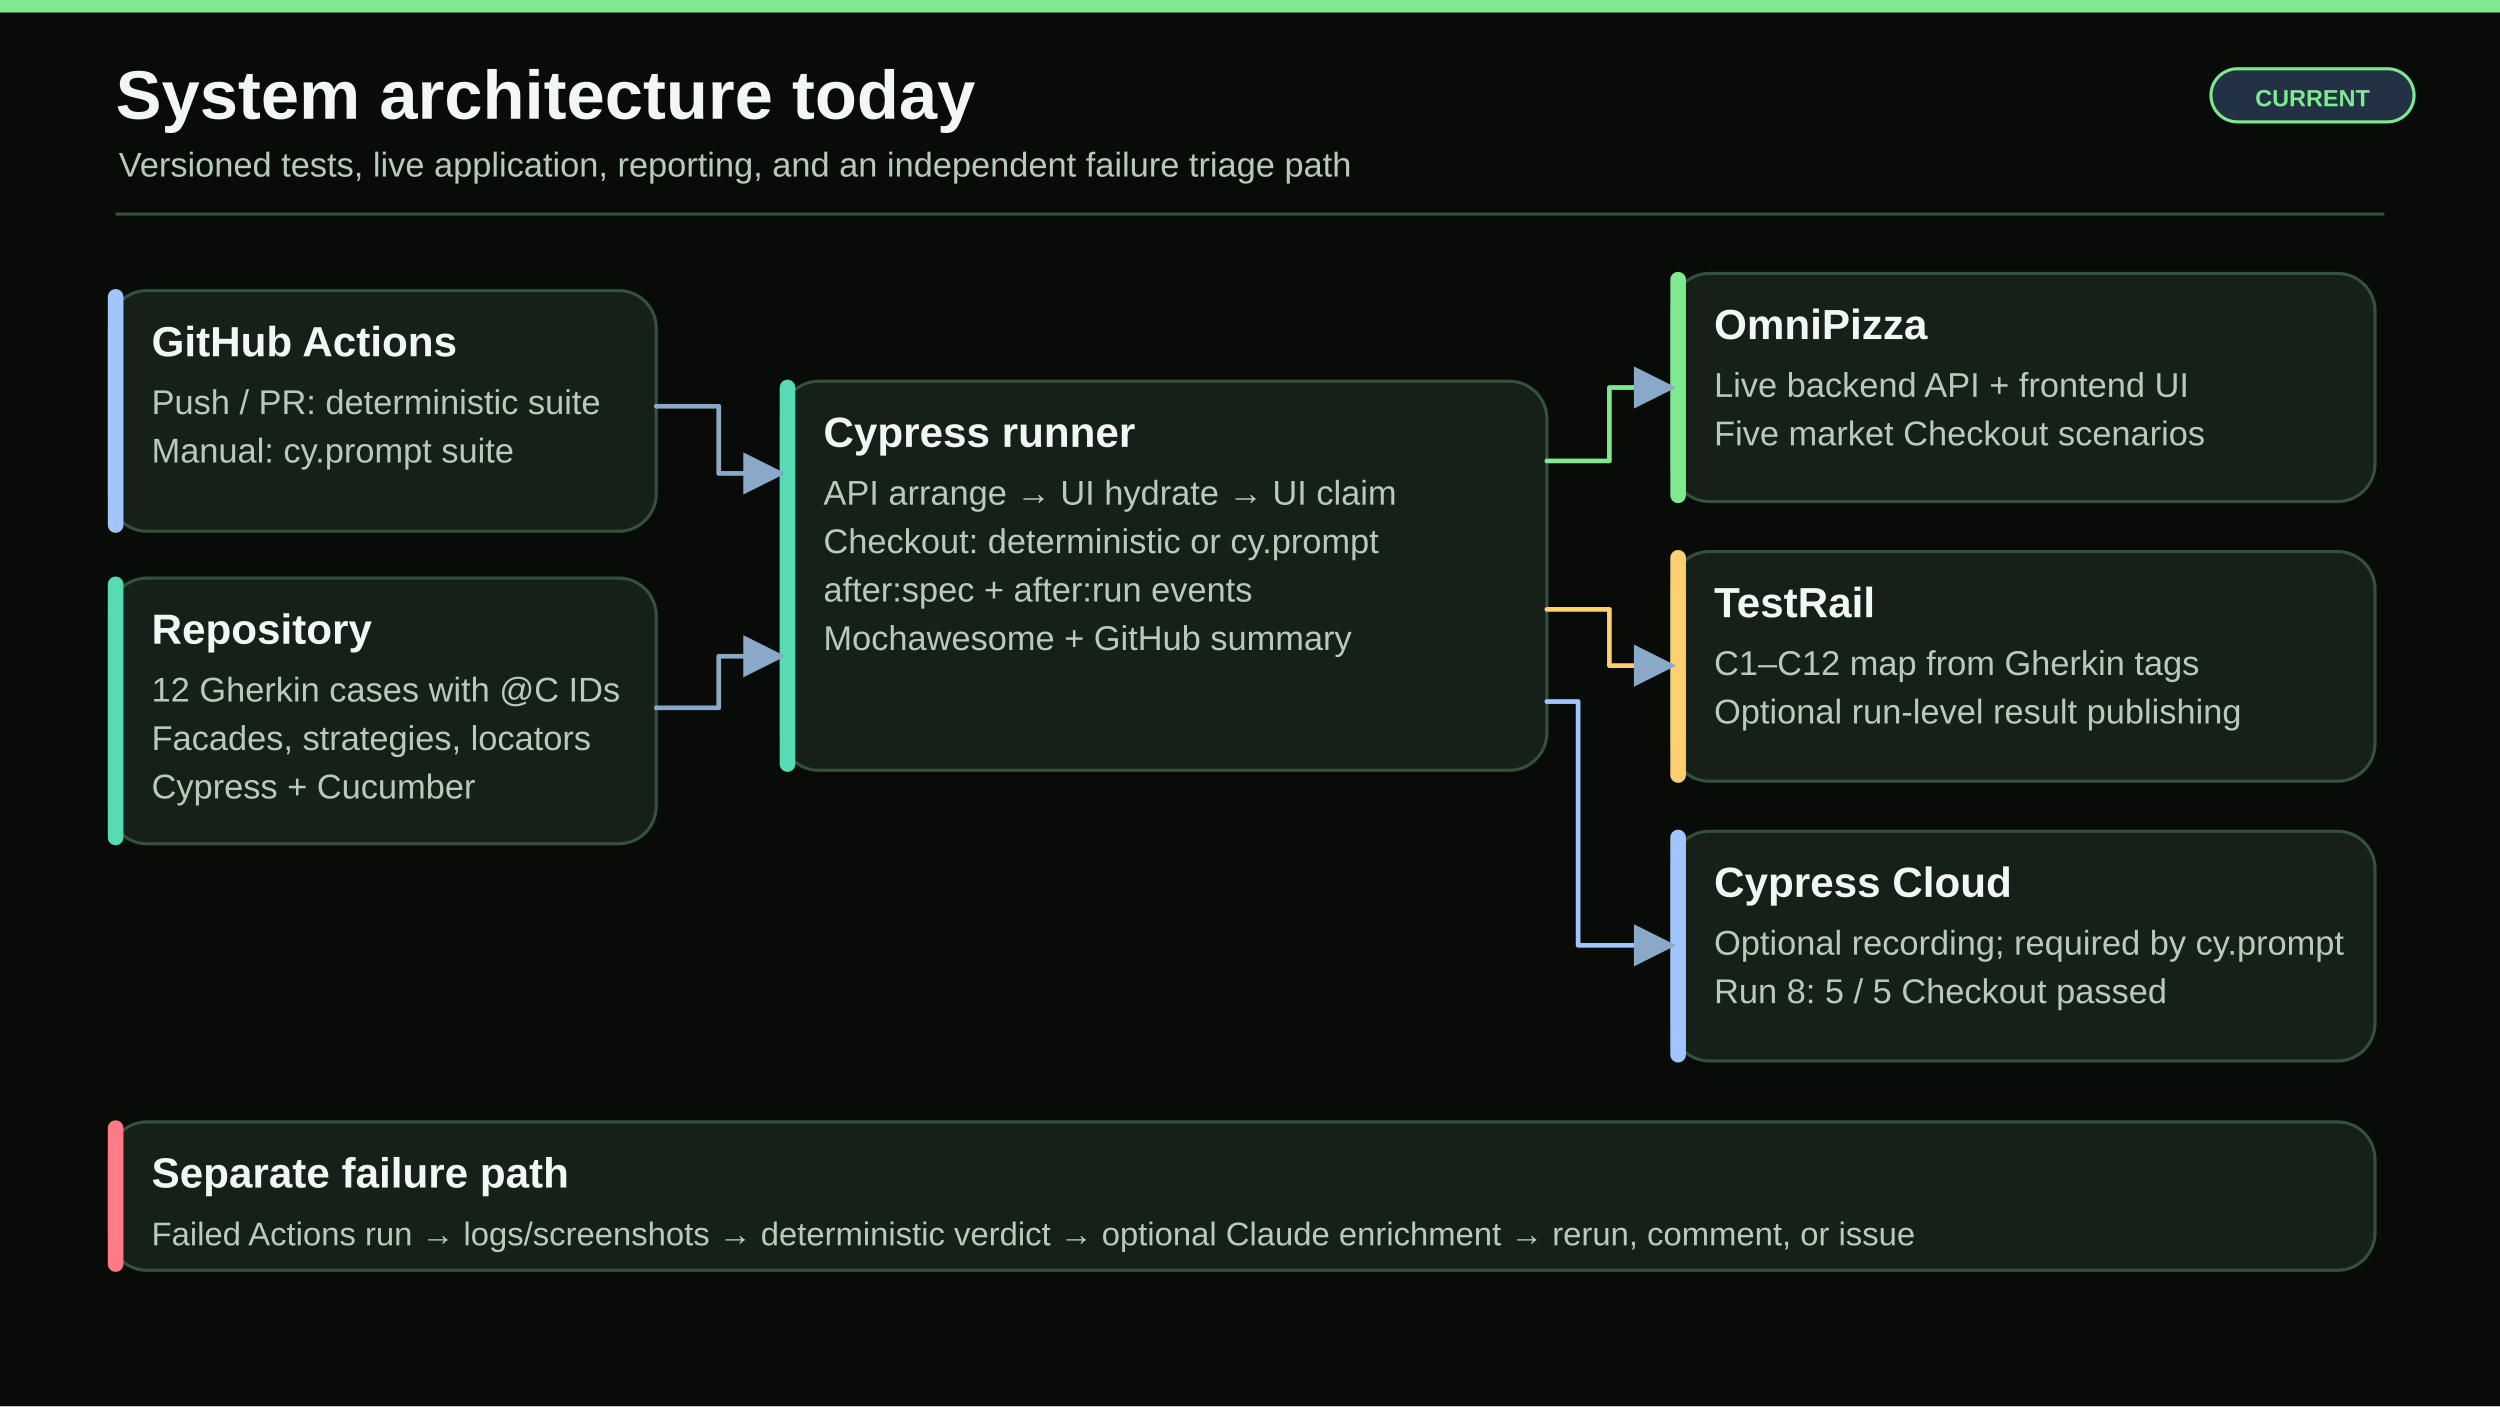
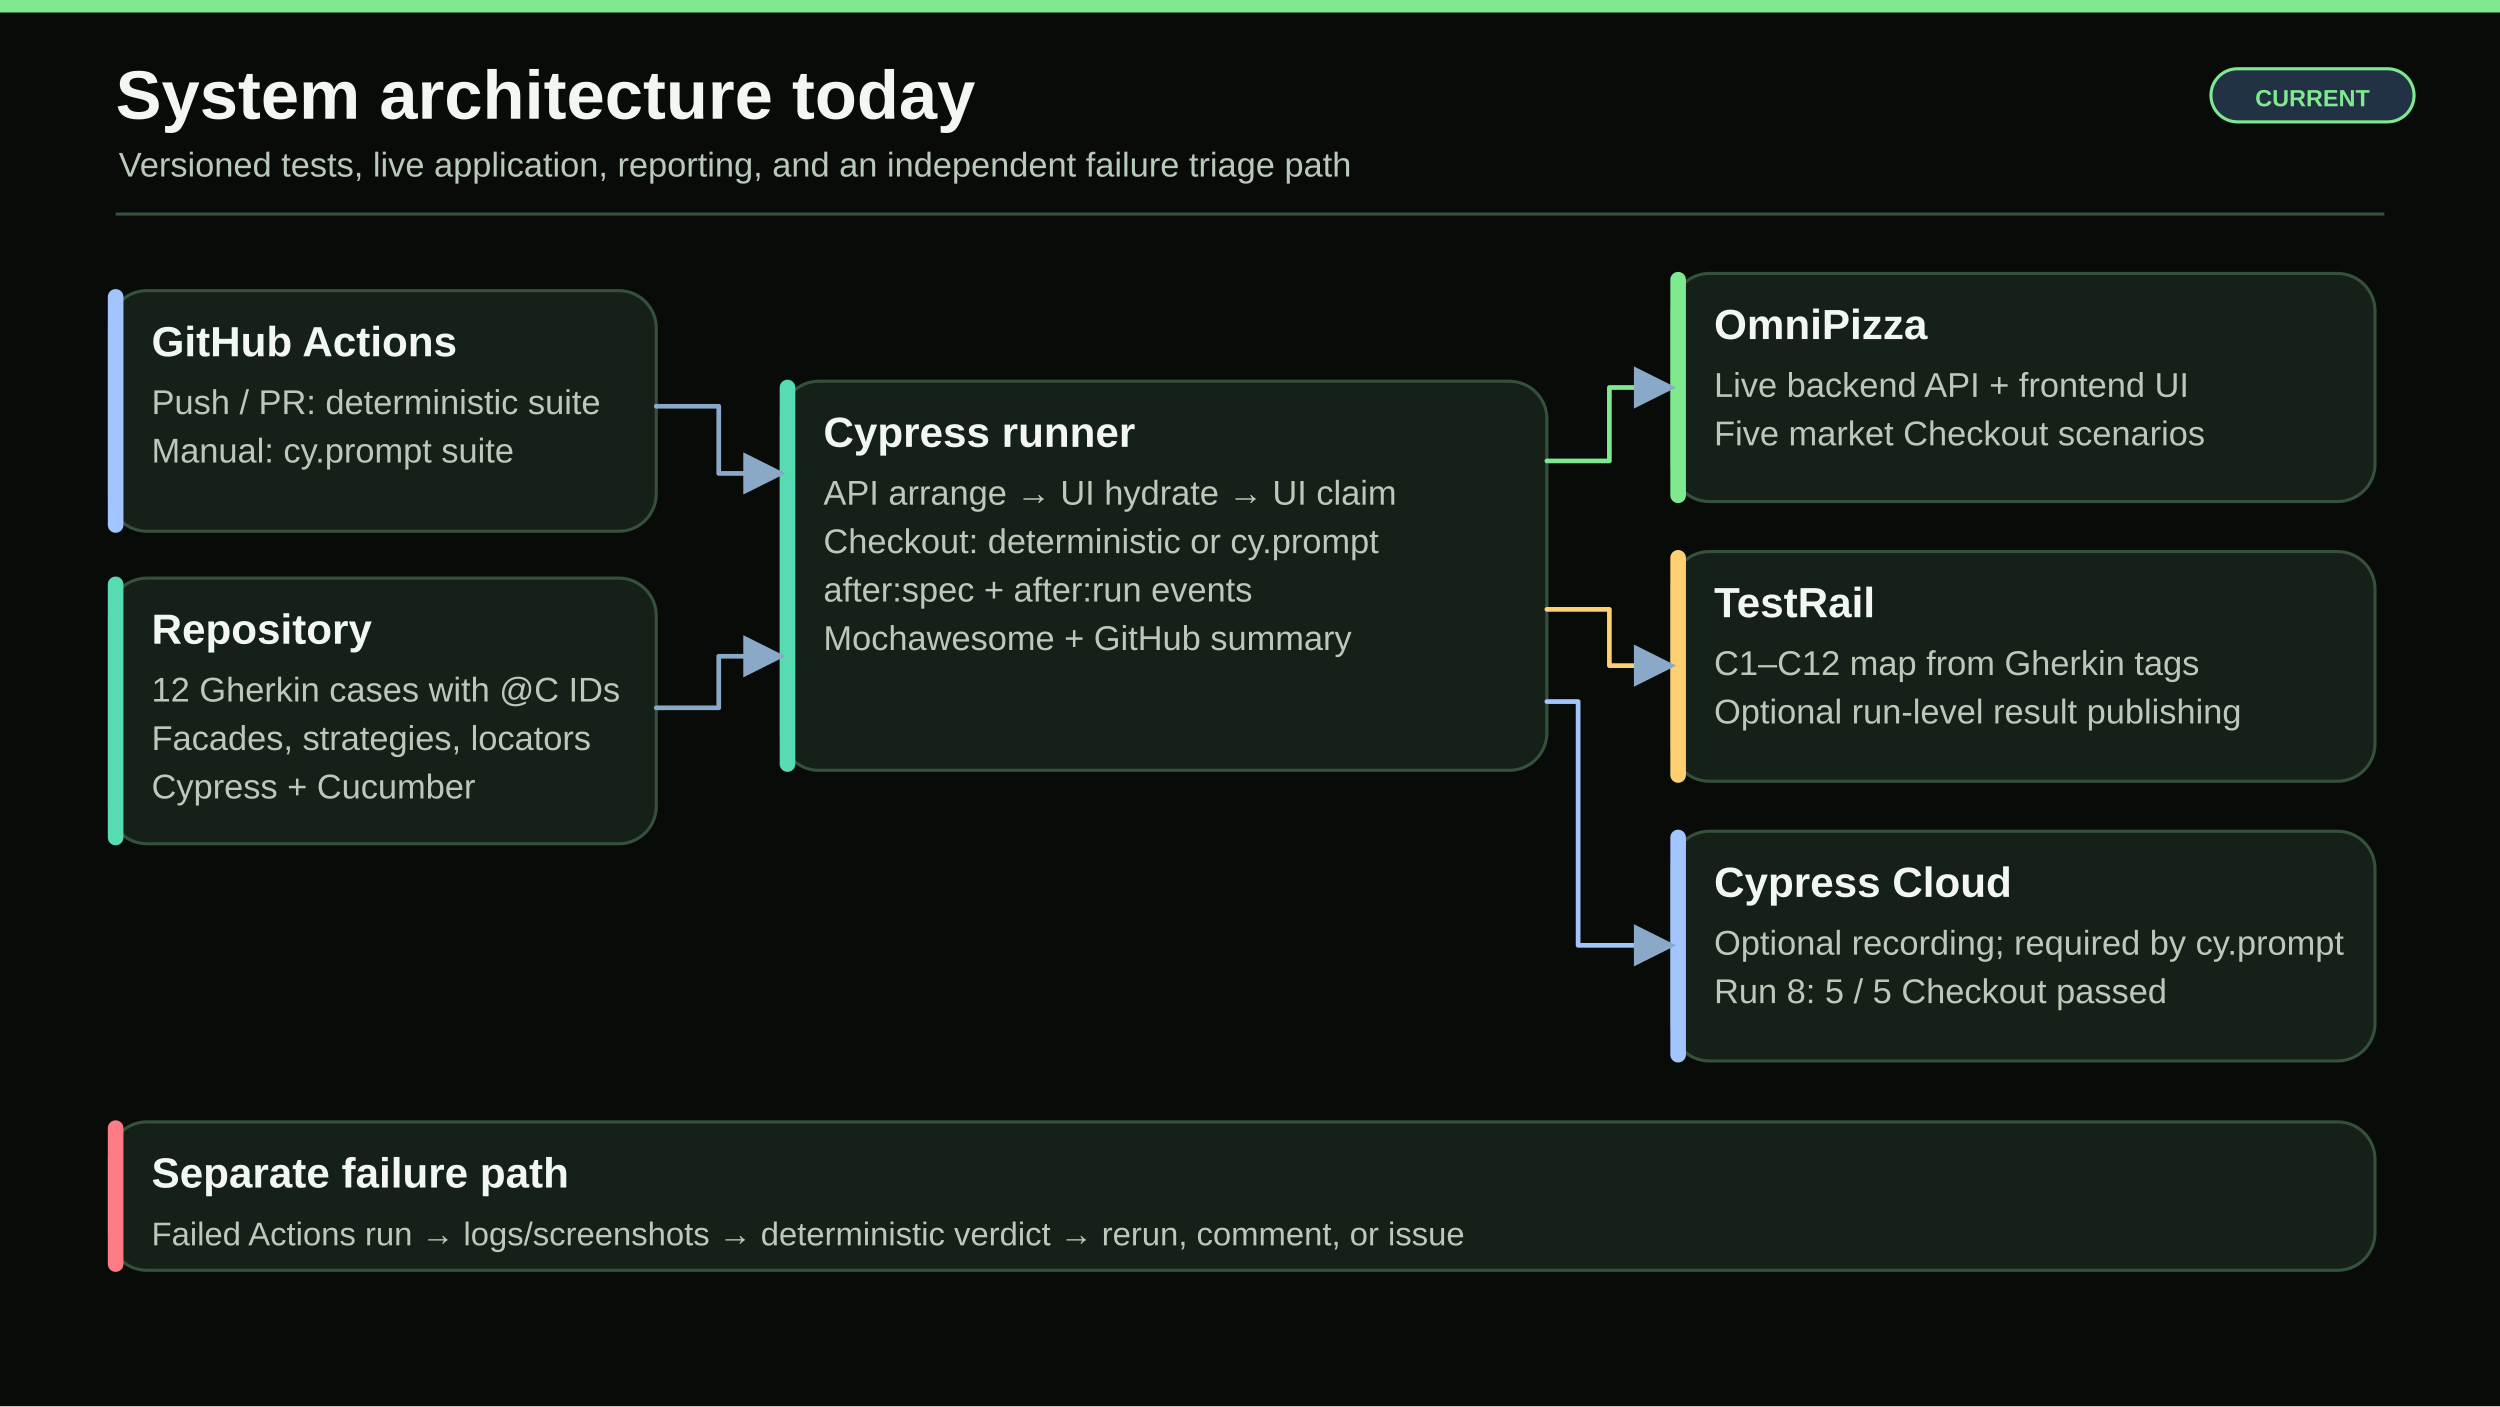
<svg xmlns="http://www.w3.org/2000/svg" width="1600" height="900" viewBox="0 0 1600 900">
  <defs>
    <marker id="arrow" viewBox="0 0 10 10" refX="9" refY="5" markerWidth="9" markerHeight="9" orient="auto-start-reverse">
      <path d="M 0 0 L 10 5 L 0 10 z" fill="#8AA9C9" />
    </marker>
  </defs>
  <rect width="1600" height="900" fill="#080B08" />
  <rect x="0" y="0" width="1600" height="8" fill="#7FE990" />
  <text x="74" y="76" fill="#F3F7F3" font-family="Segoe UI,Arial,sans-serif" font-size="44" font-weight="700" text-anchor="start">System architecture today</text>
  <text x="76" y="113" fill="#BACABA" font-family="Segoe UI,Arial,sans-serif" font-size="22" font-weight="400" text-anchor="start">Versioned tests, live application, reporting, and an independent failure triage path</text>
  <rect x="1415" y="44" width="130" height="34" rx="17" fill="#233145" stroke="#7FE990" stroke-width="2" />
  <text x="1480.0" y="68" fill="#7FE990" font-family="Segoe UI,Arial,sans-serif" font-size="15" font-weight="700" text-anchor="middle">CURRENT</text>
  <path d="M74 137 L1526 137" stroke="#35513B" stroke-width="2" fill="none" />
  <rect x="70" y="186" width="350" height="154" rx="24" fill="#142018" stroke="#35513B" stroke-width="2" />
  <rect x="70" y="186" width="8" height="154" rx="4" fill="#A3C5FF" stroke="#A3C5FF" stroke-width="2" />
  <text x="97" y="228" fill="#F3F7F3" font-family="Segoe UI,Arial,sans-serif" font-size="27" font-weight="700" text-anchor="start">GitHub Actions</text>
  <text x="97" y="265" fill="#BACABA" font-family="Segoe UI,Arial,sans-serif" font-size="22" font-weight="400" text-anchor="start">Push / PR: deterministic suite</text>
  <text x="97" y="296" fill="#BACABA" font-family="Segoe UI,Arial,sans-serif" font-size="22" font-weight="400" text-anchor="start">Manual: cy.prompt suite</text>
  <rect x="70" y="370" width="350" height="170" rx="24" fill="#142018" stroke="#35513B" stroke-width="2" />
  <rect x="70" y="370" width="8" height="170" rx="4" fill="#57DBB3" stroke="#57DBB3" stroke-width="2" />
  <text x="97" y="412" fill="#F3F7F3" font-family="Segoe UI,Arial,sans-serif" font-size="27" font-weight="700" text-anchor="start">Repository</text>
  <text x="97" y="449" fill="#BACABA" font-family="Segoe UI,Arial,sans-serif" font-size="22" font-weight="400" text-anchor="start">12 Gherkin cases with @C IDs</text>
  <text x="97" y="480" fill="#BACABA" font-family="Segoe UI,Arial,sans-serif" font-size="22" font-weight="400" text-anchor="start">Facades, strategies, locators</text>
  <text x="97" y="511" fill="#BACABA" font-family="Segoe UI,Arial,sans-serif" font-size="22" font-weight="400" text-anchor="start">Cypress + Cucumber</text>
  <rect x="500" y="244" width="490" height="249" rx="24" fill="#142018" stroke="#35513B" stroke-width="2" />
  <rect x="500" y="244" width="8" height="249" rx="4" fill="#57DBB3" stroke="#57DBB3" stroke-width="2" />
  <text x="527" y="286" fill="#F3F7F3" font-family="Segoe UI,Arial,sans-serif" font-size="27" font-weight="700" text-anchor="start">Cypress runner</text>
  <text x="527" y="323" fill="#BACABA" font-family="Segoe UI,Arial,sans-serif" font-size="22" font-weight="400" text-anchor="start">API arrange → UI hydrate → UI claim</text>
  <text x="527" y="354" fill="#BACABA" font-family="Segoe UI,Arial,sans-serif" font-size="22" font-weight="400" text-anchor="start">Checkout: deterministic or cy.prompt</text>
  <text x="527" y="385" fill="#BACABA" font-family="Segoe UI,Arial,sans-serif" font-size="22" font-weight="400" text-anchor="start">after:spec + after:run events</text>
  <text x="527" y="416" fill="#BACABA" font-family="Segoe UI,Arial,sans-serif" font-size="22" font-weight="400" text-anchor="start">Mochawesome + GitHub summary</text>
  <rect x="1070" y="175" width="450" height="146" rx="24" fill="#142018" stroke="#35513B" stroke-width="2" />
  <rect x="1070" y="175" width="8" height="146" rx="4" fill="#7FE990" stroke="#7FE990" stroke-width="2" />
  <text x="1097" y="217" fill="#F3F7F3" font-family="Segoe UI,Arial,sans-serif" font-size="27" font-weight="700" text-anchor="start">OmniPizza</text>
  <text x="1097" y="254" fill="#BACABA" font-family="Segoe UI,Arial,sans-serif" font-size="22" font-weight="400" text-anchor="start">Live backend API + frontend UI</text>
  <text x="1097" y="285" fill="#BACABA" font-family="Segoe UI,Arial,sans-serif" font-size="22" font-weight="400" text-anchor="start">Five market Checkout scenarios</text>
  <rect x="1070" y="353" width="450" height="147" rx="24" fill="#142018" stroke="#35513B" stroke-width="2" />
  <rect x="1070" y="353" width="8" height="147" rx="4" fill="#FFD070" stroke="#FFD070" stroke-width="2" />
  <text x="1097" y="395" fill="#F3F7F3" font-family="Segoe UI,Arial,sans-serif" font-size="27" font-weight="700" text-anchor="start">TestRail</text>
  <text x="1097" y="432" fill="#BACABA" font-family="Segoe UI,Arial,sans-serif" font-size="22" font-weight="400" text-anchor="start">C1–C12 map from Gherkin tags</text>
  <text x="1097" y="463" fill="#BACABA" font-family="Segoe UI,Arial,sans-serif" font-size="22" font-weight="400" text-anchor="start">Optional run-level result publishing</text>
  <rect x="1070" y="532" width="450" height="147" rx="24" fill="#142018" stroke="#35513B" stroke-width="2" />
  <rect x="1070" y="532" width="8" height="147" rx="4" fill="#A3C5FF" stroke="#A3C5FF" stroke-width="2" />
  <text x="1097" y="574" fill="#F3F7F3" font-family="Segoe UI,Arial,sans-serif" font-size="27" font-weight="700" text-anchor="start">Cypress Cloud</text>
  <text x="1097" y="611" fill="#BACABA" font-family="Segoe UI,Arial,sans-serif" font-size="22" font-weight="400" text-anchor="start">Optional recording; required by cy.prompt</text>
  <text x="1097" y="642" fill="#BACABA" font-family="Segoe UI,Arial,sans-serif" font-size="22" font-weight="400" text-anchor="start">Run 8: 5 / 5 Checkout passed</text>
  <polyline points="420,260 460,260 460,303 500,303" stroke="#8AA9C9" stroke-width="3" fill="none" marker-end="url(#arrow)" stroke-linecap="round" stroke-linejoin="round" />
  <polyline points="420,453 460,453 460,420 500,420" stroke="#8AA9C9" stroke-width="3" fill="none" marker-end="url(#arrow)" stroke-linecap="round" stroke-linejoin="round" />
  <polyline points="990,295 1030,295 1030,248 1070,248" stroke="#7FE990" stroke-width="3" fill="none" marker-end="url(#arrow)" stroke-linecap="round" stroke-linejoin="round" />
  <polyline points="990,390 1030,390 1030,426 1070,426" stroke="#FFD070" stroke-width="3" fill="none" marker-end="url(#arrow)" stroke-linecap="round" stroke-linejoin="round" />
  <polyline points="990,449 1010,449 1010,605 1070,605" stroke="#A3C5FF" stroke-width="3" fill="none" marker-end="url(#arrow)" stroke-linecap="round" stroke-linejoin="round" />
  <rect x="70" y="718" width="1450" height="95" rx="24" fill="#142018" stroke="#35513B" stroke-width="2" />
  <rect x="70" y="718" width="8" height="95" rx="4" fill="#FF7B85" stroke="#FF7B85" stroke-width="2" />
  <text x="97" y="760" fill="#F3F7F3" font-family="Segoe UI,Arial,sans-serif" font-size="27" font-weight="700" text-anchor="start">Separate failure path</text>
-   <text x="97" y="797" fill="#BACABA" font-family="Segoe UI,Arial,sans-serif" font-size="21" font-weight="400" text-anchor="start">Failed Actions run → logs/screenshots → deterministic verdict → optional Claude enrichment → rerun, comment, or issue</text>
+   <text x="97" y="797" fill="#BACABA" font-family="Segoe UI,Arial,sans-serif" font-size="21" font-weight="400" text-anchor="start">Failed Actions run → logs/screenshots → deterministic verdict → rerun, comment, or issue</text>
</svg>
